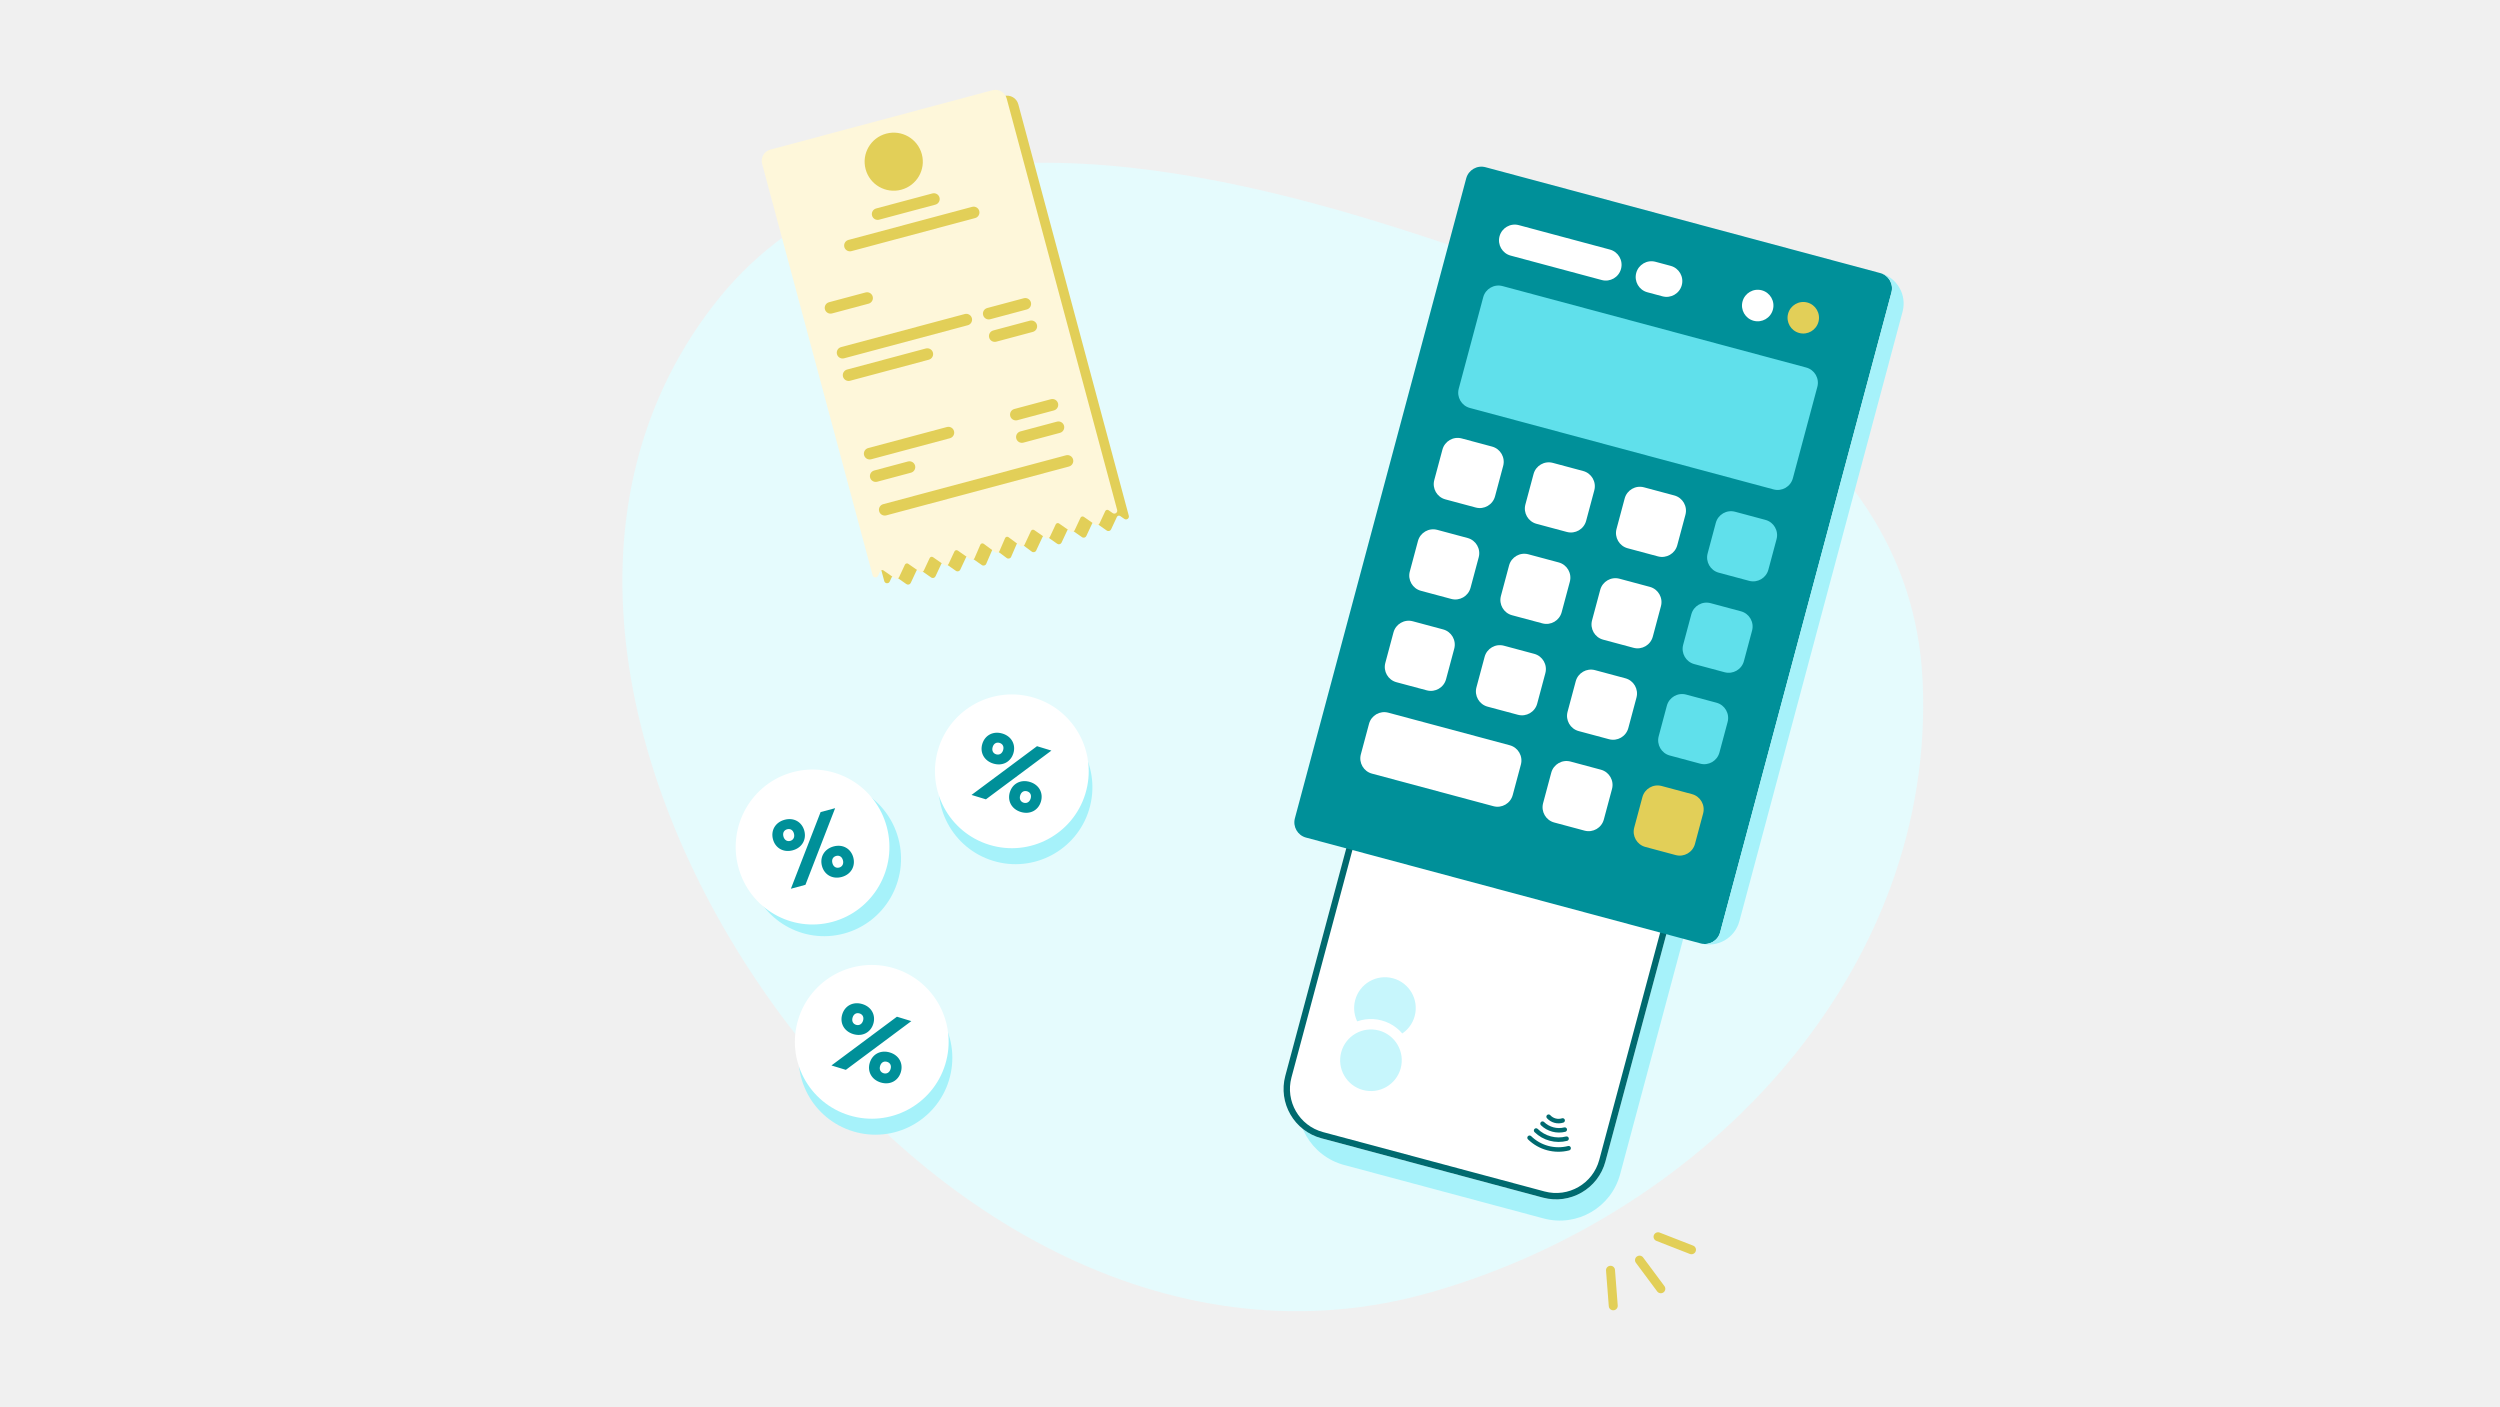
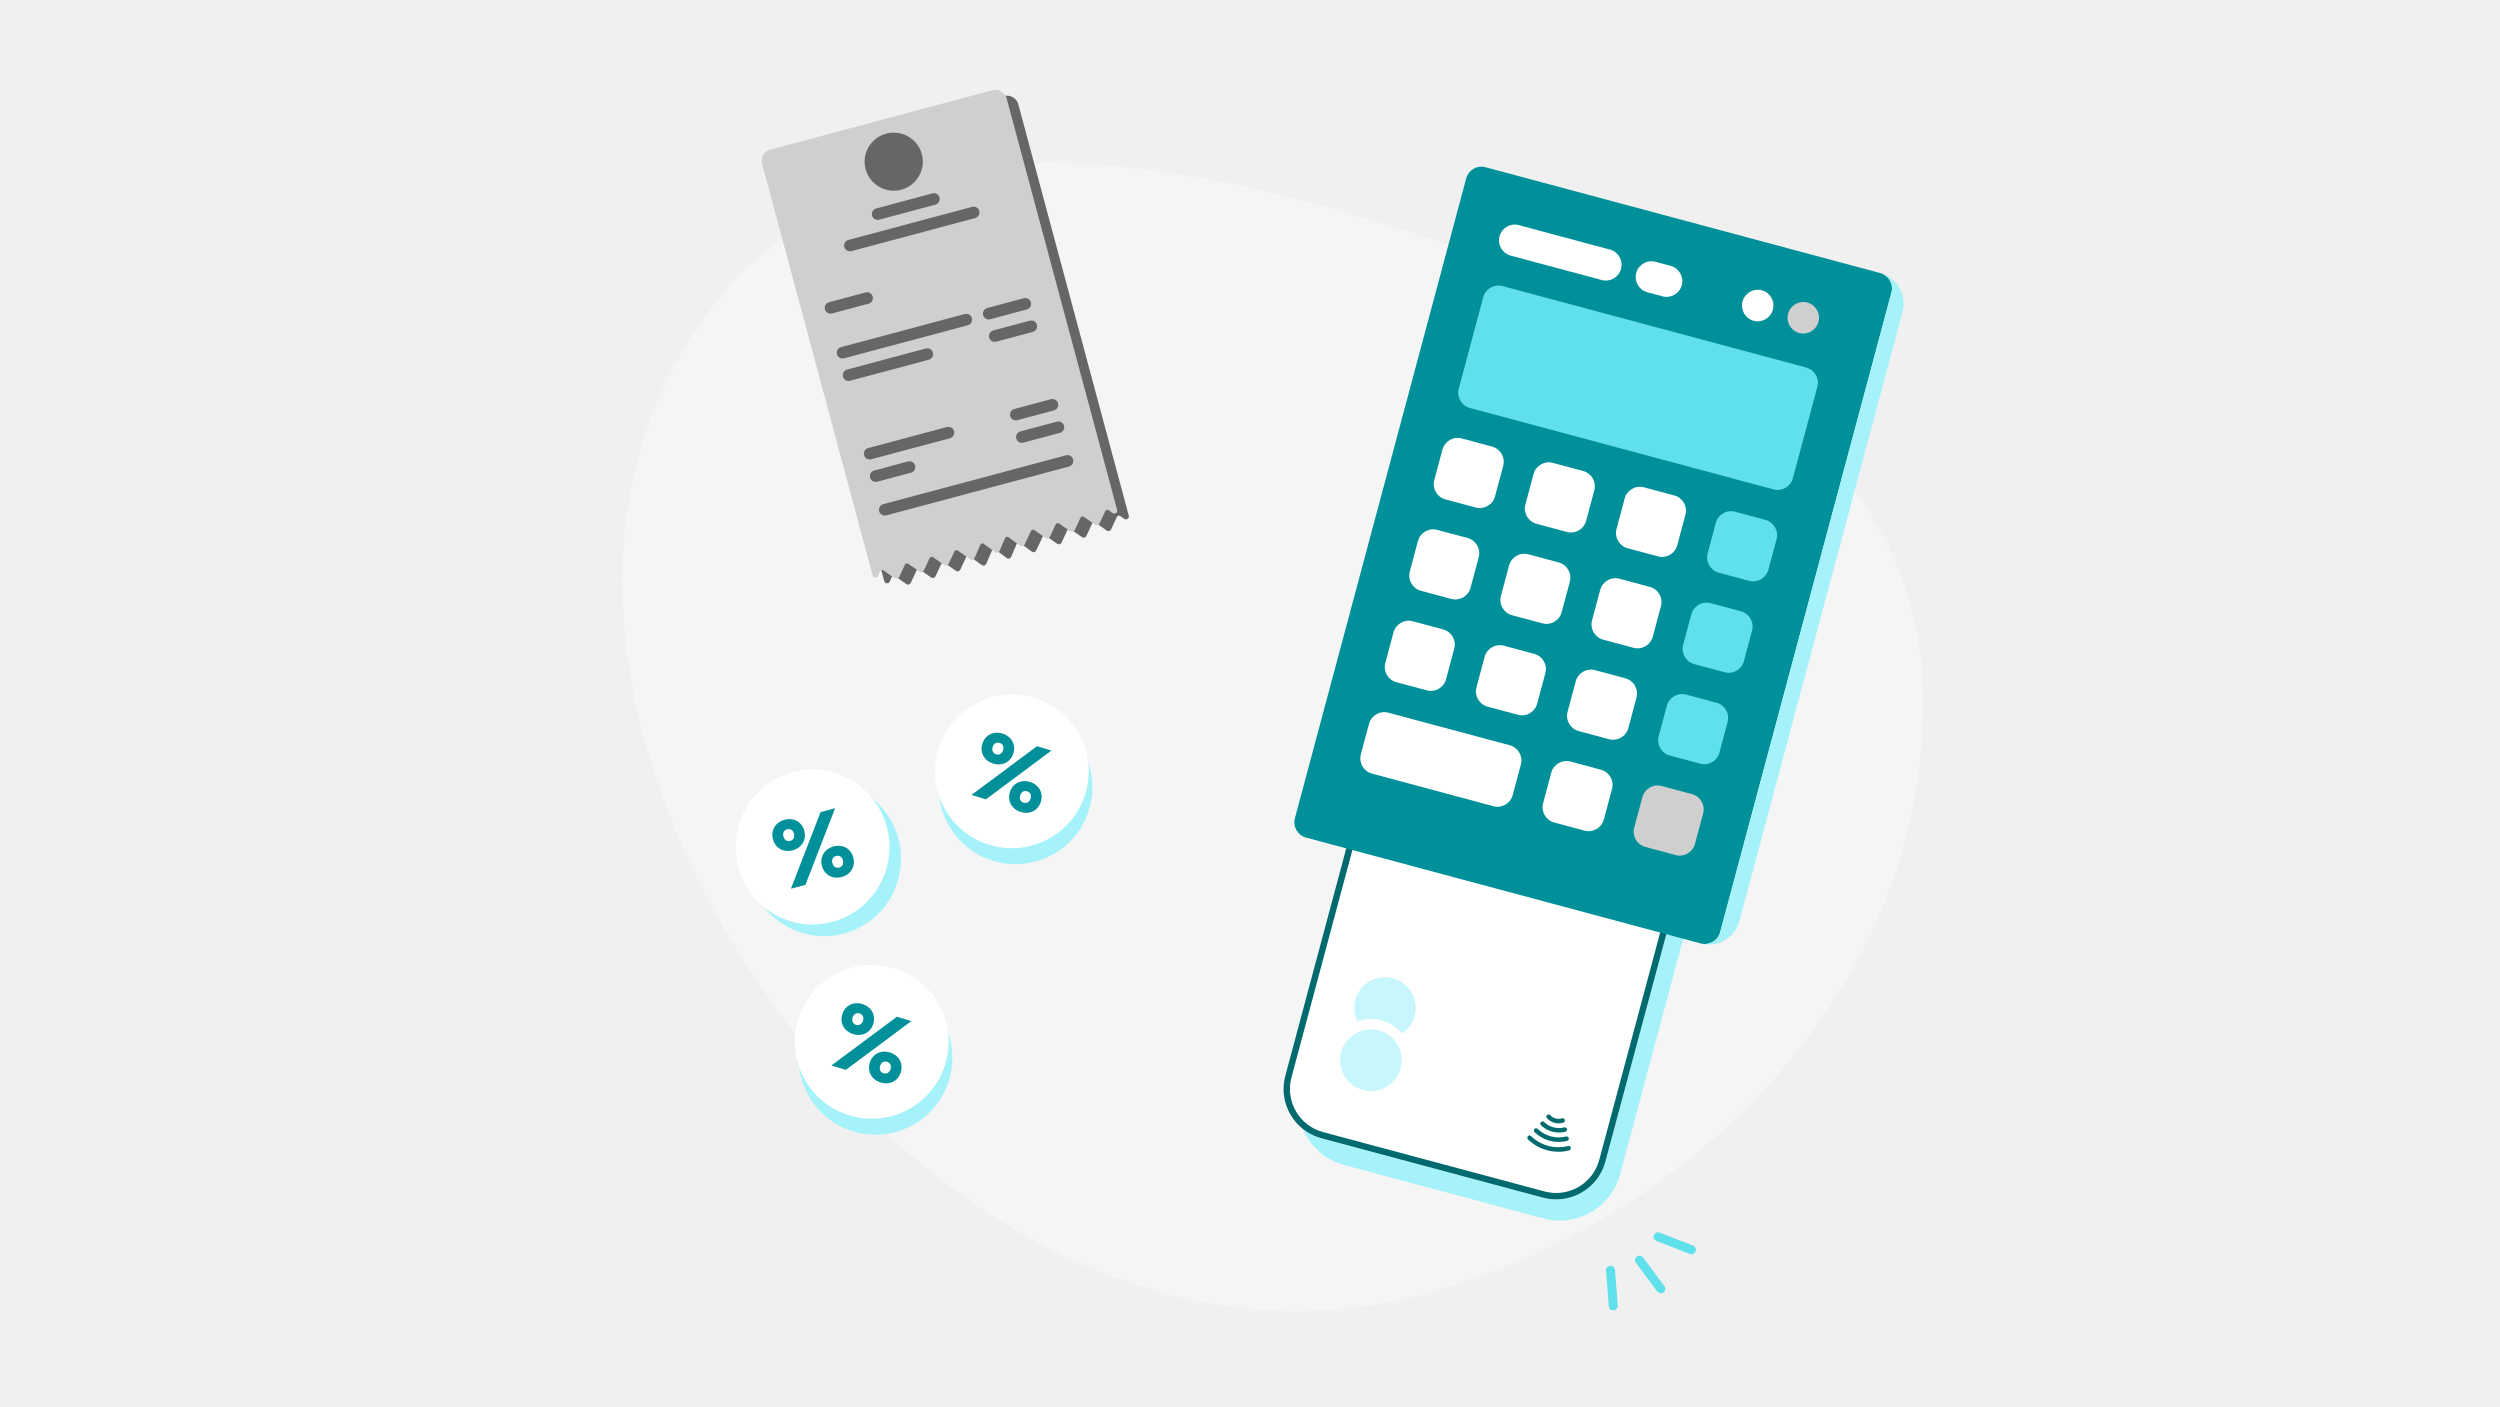
<svg xmlns="http://www.w3.org/2000/svg" width="1920" height="1080" viewBox="0 0 1920 1080" fill="none">
-   <path fill-rule="evenodd" clip-rule="evenodd" d="M1476.56 522.69C1467.16 322.848 1252.62 230.626 1060.51 171.149C878.566 114.822 663.147 84.505 547.437 235.042C425.421 393.783 478.492 613.186 596.359 774.997C714.876 937.701 904.987 1048.07 1099.13 992.422C1313.25 931.045 1486.96 744.015 1476.56 522.69Z" fill="#E5FBFD" />
+   <path fill-rule="evenodd" clip-rule="evenodd" d="M1476.56 522.69C1467.16 322.848 1252.62 230.626 1060.51 171.149C878.566 114.822 663.147 84.505 547.437 235.042C425.421 393.783 478.492 613.186 596.359 774.997C714.876 937.701 904.987 1048.07 1099.13 992.422C1313.25 931.045 1486.96 744.015 1476.56 522.69Z" fill="#F5F5F5" />
  <rect x="1341.76" y="537.934" width="424.725" height="254.506" rx="48" transform="rotate(105 1341.76 537.934)" fill="#A6F2FA" />
  <path d="M1294.9 509.52C1315.8 515.12 1328.2 536.602 1322.6 557.501L1232.95 892.072C1227.35 912.971 1205.87 925.373 1184.97 919.773L1014.82 874.181C993.921 868.582 981.519 847.1 987.118 826.201L1076.77 491.63C1082.37 470.731 1103.85 458.328 1124.75 463.928L1294.9 509.52Z" fill="white" />
  <path fill-rule="evenodd" clip-rule="evenodd" d="M1228.22 890.804L1317.87 556.233C1322.77 537.947 1311.92 519.15 1293.63 514.25L1123.48 468.658C1105.19 463.758 1086.4 474.611 1081.5 492.897L991.849 827.468C986.949 845.755 997.801 864.551 1016.09 869.451L1186.24 915.043C1204.53 919.943 1223.32 909.091 1228.22 890.804ZM1322.6 557.501C1328.2 536.602 1315.8 515.12 1294.9 509.52L1124.75 463.928C1103.85 458.328 1082.37 470.731 1076.77 491.63L987.118 826.201C981.519 847.1 993.921 868.582 1014.82 874.181L1184.97 919.773C1205.87 925.373 1227.35 912.971 1232.95 892.072L1322.6 557.501Z" fill="#006A6F" />
  <path fill-rule="evenodd" clip-rule="evenodd" d="M1206.38 881.4C1206.61 882.326 1206.06 883.27 1205.13 883.507C1199.59 884.929 1193.76 884.893 1188.2 883.405C1182.65 881.918 1177.58 879.03 1173.49 875.028C1172.81 874.362 1172.8 873.266 1173.46 872.579C1174.13 871.892 1175.22 871.876 1175.9 872.542C1179.56 876.128 1184.11 878.721 1189.1 880.057C1194.09 881.394 1199.33 881.424 1204.29 880.15C1205.21 879.913 1206.15 880.473 1206.38 881.4ZM1204.81 874.07C1205.04 874.997 1204.48 875.941 1203.56 876.177C1199.17 877.303 1194.55 877.274 1190.16 876.097C1185.77 874.92 1181.76 872.636 1178.52 869.469C1177.84 868.802 1177.83 867.706 1178.49 867.019C1179.16 866.333 1180.25 866.316 1180.93 866.982C1183.74 869.733 1187.23 871.724 1191.06 872.749C1194.89 873.775 1198.91 873.799 1202.72 872.821C1203.64 872.584 1204.58 873.143 1204.81 874.07ZM1203.43 867.114C1203.65 868.042 1203.09 868.983 1202.17 869.215C1198.89 870.04 1195.44 870.01 1192.16 869.13C1188.88 868.251 1185.87 866.552 1183.45 864.199C1182.76 863.536 1182.75 862.44 1183.41 861.75C1184.07 861.06 1185.16 861.039 1185.84 861.702C1187.84 863.643 1190.33 865.052 1193.05 865.782C1195.78 866.512 1198.64 866.536 1201.34 865.855C1202.26 865.622 1203.2 866.186 1203.43 867.114ZM1201.77 859.979C1202.06 860.89 1201.56 861.865 1200.65 862.157C1198.44 862.867 1196.08 862.93 1193.85 862.332C1191.62 861.734 1189.61 860.502 1188.05 858.781C1187.41 858.075 1187.46 856.979 1188.17 856.333C1188.87 855.688 1189.96 855.736 1190.6 856.442C1191.72 857.679 1193.16 858.558 1194.75 858.984C1196.34 859.41 1198.02 859.368 1199.61 858.857C1200.52 858.566 1201.49 859.068 1201.77 859.979Z" fill="#006A6F" />
  <path d="M1245.36 525.549C1248.21 526.314 1249.9 529.266 1249.13 532.142L1237.27 576.408C1236.5 579.284 1233.56 580.995 1230.71 580.229L1202.09 572.562C1199.23 571.796 1197.54 568.844 1198.31 565.968L1210.17 521.703C1210.94 518.827 1213.88 517.116 1216.74 517.881L1245.36 525.549Z" fill="#C7F6FC" />
  <circle cx="1063.64" cy="774.169" r="27.659" transform="rotate(105 1063.64 774.169)" fill="#C7F6FC" stroke="white" stroke-width="8" />
  <circle cx="1052.89" cy="814.28" r="27.659" transform="rotate(105 1052.89 814.28)" fill="#C7F6FC" stroke="white" stroke-width="8" />
  <path d="M1126.05 136.987C1127.78 130.525 1134.41 126.686 1140.85 128.414L1444.1 209.74C1450.55 211.468 1454.37 218.107 1452.64 224.569L1321.06 716.017C1319.33 722.479 1312.71 726.317 1306.27 724.59L1003.01 643.263C996.568 641.536 992.749 634.897 994.479 628.434L1126.05 136.987Z" fill="#009099" />
  <path fill-rule="evenodd" clip-rule="evenodd" d="M1461.17 239.398C1464.63 226.474 1456.99 213.195 1444.1 209.74C1450.55 211.468 1454.37 218.107 1452.64 224.569L1321.06 716.017C1319.33 722.479 1312.71 726.317 1306.27 724.59C1319.15 728.045 1332.4 720.368 1335.86 707.443L1461.17 239.398Z" fill="#A6F2FA" />
  <path d="M1139.11 228.279C1140.84 221.816 1147.47 217.978 1153.91 219.706L1387.18 282.264C1393.63 283.992 1397.45 290.631 1395.72 297.093L1376.92 367.3C1375.19 373.762 1368.56 377.601 1362.12 375.873L1128.85 313.315C1122.41 311.587 1118.59 304.948 1120.32 298.486L1139.11 228.279Z" fill="#60E0EB" />
  <path d="M1151.64 181.474C1153.37 175.012 1160 171.174 1166.44 172.901L1236.42 191.669C1242.86 193.396 1246.68 200.035 1244.95 206.498C1243.22 212.96 1236.6 216.798 1230.16 215.071L1160.17 196.303C1153.73 194.576 1149.91 187.937 1151.64 181.474Z" fill="white" />
  <path d="M1256.62 209.626C1258.35 203.163 1264.97 199.325 1271.41 201.052L1283.08 204.18C1289.52 205.908 1293.34 212.547 1291.61 219.009C1289.88 225.472 1283.25 229.31 1276.81 227.583L1265.15 224.455C1258.71 222.727 1254.89 216.088 1256.62 209.626Z" fill="white" />
-   <path d="M1373.25 240.905C1374.98 234.443 1381.61 230.604 1388.05 232.332C1394.49 234.059 1398.31 240.699 1396.58 247.161C1394.85 253.623 1388.23 257.462 1381.79 255.734C1375.34 254.007 1371.52 247.367 1373.25 240.905Z" fill="#E2CF58" />
+   <path d="M1373.25 240.905C1374.98 234.443 1381.61 230.604 1388.05 232.332C1394.49 234.059 1398.31 240.699 1396.58 247.161C1394.85 253.623 1388.23 257.462 1381.79 255.734C1375.34 254.007 1371.52 247.367 1373.25 240.905Z" fill="#CFCFCF" />
  <path d="M1338.26 231.521C1339.99 225.059 1346.62 221.221 1353.06 222.948C1359.5 224.676 1363.32 231.315 1361.59 237.777C1359.86 244.239 1353.24 248.078 1346.79 246.35C1340.35 244.623 1336.53 237.984 1338.26 231.521Z" fill="white" />
  <path d="M1107.79 345.29C1109.52 338.828 1116.14 334.989 1122.58 336.717L1145.91 342.973C1152.35 344.7 1156.17 351.339 1154.44 357.802L1148.18 381.204C1146.45 387.666 1139.82 391.505 1133.38 389.777L1110.05 383.521C1103.61 381.794 1099.79 375.155 1101.52 368.692L1107.79 345.29Z" fill="white" />
  <path d="M1088.99 415.497C1090.72 409.034 1097.35 405.196 1103.79 406.924L1127.11 413.179C1133.56 414.907 1137.38 421.546 1135.65 428.009L1129.38 451.411C1127.65 457.873 1121.03 461.711 1114.58 459.984L1091.26 453.728C1084.81 452.001 1081 445.361 1082.73 438.899L1088.99 415.497Z" fill="white" />
  <path d="M1070.19 485.704C1071.92 479.241 1078.55 475.403 1084.99 477.13L1108.32 483.386C1114.76 485.114 1118.58 491.753 1116.85 498.215L1110.58 521.618C1108.85 528.08 1102.23 531.918 1095.79 530.191L1072.46 523.935C1066.02 522.207 1062.2 515.568 1063.93 509.106L1070.19 485.704Z" fill="white" />
  <path d="M1051.4 555.91C1053.13 549.448 1059.75 545.61 1066.2 547.337L1159.51 572.361C1165.95 574.088 1169.77 580.727 1168.04 587.19L1161.77 610.592C1160.04 617.054 1153.42 620.893 1146.97 619.165L1053.66 594.142C1047.22 592.414 1043.4 585.775 1045.13 579.313L1051.4 555.91Z" fill="white" />
  <path d="M1177.77 364.058C1179.5 357.595 1186.12 353.757 1192.57 355.484L1215.89 361.74C1222.33 363.468 1226.15 370.107 1224.42 376.569L1218.16 399.972C1216.43 406.434 1209.8 410.272 1203.36 408.545L1180.03 402.289C1173.59 400.561 1169.77 393.922 1171.5 387.46L1177.77 364.058Z" fill="white" />
  <path d="M1158.97 434.264C1160.7 427.802 1167.33 423.964 1173.77 425.691L1197.1 431.947C1203.54 433.675 1207.36 440.314 1205.63 446.776L1199.36 470.178C1197.63 476.641 1191.01 480.479 1184.57 478.752L1161.24 472.496C1154.8 470.768 1150.98 464.129 1152.71 457.667L1158.97 434.264Z" fill="white" />
  <path d="M1140.18 504.471C1141.91 498.009 1148.53 494.17 1154.97 495.898L1178.3 502.154C1184.74 503.881 1188.56 510.521 1186.83 516.983L1180.57 540.385C1178.84 546.848 1172.21 550.686 1165.77 548.958L1142.44 542.702C1136 540.975 1132.18 534.336 1133.91 527.873L1140.18 504.471Z" fill="white" />
  <path d="M1247.75 382.825C1249.48 376.363 1256.11 372.525 1262.55 374.252L1285.88 380.508C1292.32 382.235 1296.14 388.875 1294.41 395.337L1288.14 418.739C1286.41 425.202 1279.79 429.04 1273.34 427.312L1250.02 421.057C1243.58 419.329 1239.76 412.69 1241.49 406.227L1247.75 382.825Z" fill="white" />
  <path d="M1228.96 453.032C1230.69 446.57 1237.31 442.731 1243.75 444.459L1267.08 450.715C1273.52 452.442 1277.34 459.081 1275.61 465.544L1269.35 488.946C1267.62 495.408 1260.99 499.247 1254.55 497.519L1231.22 491.263C1224.78 489.536 1220.96 482.897 1222.69 476.434L1228.96 453.032Z" fill="white" />
  <path d="M1210.16 523.239C1211.89 516.776 1218.51 512.938 1224.96 514.666L1248.28 520.921C1254.73 522.649 1258.54 529.288 1256.81 535.751L1250.55 559.153C1248.82 565.615 1242.19 569.453 1235.75 567.726L1212.43 561.47C1205.98 559.743 1202.16 553.103 1203.89 546.641L1210.16 523.239Z" fill="white" />
  <path d="M1191.36 593.446C1193.09 586.983 1199.72 583.145 1206.16 584.872L1229.49 591.128C1235.93 592.856 1239.75 599.495 1238.02 605.957L1231.75 629.36C1230.02 635.822 1223.4 639.66 1216.96 637.933L1193.63 631.677C1187.19 629.949 1183.37 623.31 1185.1 616.848L1191.36 593.446Z" fill="white" />
  <path d="M1317.73 401.593C1319.46 395.131 1326.09 391.292 1332.53 393.02L1355.86 399.276C1362.3 401.003 1366.12 407.642 1364.39 414.105L1358.12 437.507C1356.39 443.969 1349.77 447.808 1343.33 446.08L1320 439.824C1313.56 438.097 1309.74 431.457 1311.47 424.995L1317.73 401.593Z" fill="#60E0EB" />
  <path d="M1298.94 471.8C1300.67 465.337 1307.29 461.499 1313.73 463.226L1337.06 469.482C1343.5 471.21 1347.32 477.849 1345.59 484.311L1339.33 507.714C1337.6 514.176 1330.97 518.014 1324.53 516.287L1301.2 510.031C1294.76 508.303 1290.94 501.664 1292.67 495.202L1298.94 471.8Z" fill="#60E0EB" />
  <path d="M1280.14 542.006C1281.87 535.544 1288.5 531.706 1294.94 533.433L1318.27 539.689C1324.71 541.417 1328.53 548.056 1326.8 554.518L1320.53 577.92C1318.8 584.383 1312.18 588.221 1305.74 586.494L1282.41 580.238C1275.97 578.51 1272.15 571.871 1273.88 565.409L1280.14 542.006Z" fill="#60E0EB" />
-   <path d="M1261.35 612.213C1263.08 605.751 1269.7 601.912 1276.14 603.64L1299.47 609.896C1305.91 611.623 1309.73 618.263 1308 624.725L1301.74 648.127C1300.01 654.589 1293.38 658.428 1286.94 656.7L1263.61 650.444C1257.17 648.717 1253.35 642.078 1255.08 635.615L1261.35 612.213Z" fill="#E2CF58" />
-   <path d="M1300.33 956.641C1302.1 957.332 1302.97 959.322 1302.26 961.084C1301.56 962.847 1299.56 963.715 1297.78 963.024L1272.12 953.011C1270.35 952.319 1269.48 950.33 1270.18 948.568C1270.89 946.805 1272.89 945.937 1274.66 946.628L1300.33 956.641Z" fill="#E2CF58" />
-   <path d="M1242.42 1002.61C1242.56 1004.49 1241.14 1006.15 1239.24 1006.3C1237.34 1006.45 1235.68 1005.04 1235.54 1003.16L1233.43 975.819C1233.29 973.932 1234.71 972.28 1236.61 972.128C1238.51 971.977 1240.17 973.384 1240.31 975.271L1242.42 1002.61Z" fill="#E2CF58" />
-   <path d="M1278.29 987.747C1279.42 989.268 1279.09 991.415 1277.56 992.543C1276.03 993.672 1273.87 993.354 1272.73 991.834L1256.36 969.813C1255.23 968.293 1255.56 966.146 1257.1 965.017C1258.63 963.889 1260.79 964.206 1261.92 965.727L1278.29 987.747Z" fill="#E2CF58" />
-   <path fill-rule="evenodd" clip-rule="evenodd" d="M782.051 80.073C780.773 75.315 775.872 72.491 771.103 73.766L600.567 119.36C595.798 120.635 592.968 125.526 594.246 130.284L679.106 446.286C679.646 448.296 682.408 448.538 683.29 446.652L684.891 443.228C685.348 442.253 686.571 441.926 687.455 442.543L696.127 448.597C697.265 449.391 698.846 448.968 699.433 447.713L703.909 438.144C704.365 437.169 705.589 436.841 706.473 437.458L715.145 443.512C716.283 444.306 717.864 443.884 718.451 442.628L722.927 433.059C723.383 432.084 724.607 431.757 725.491 432.374L734.163 438.427C735.3 439.222 736.881 438.799 737.469 437.544L741.945 427.975C742.401 426.999 743.625 426.672 744.509 427.289L754.081 433.972C755.241 434.782 756.854 434.325 757.414 433.027L761.832 422.802C762.276 421.775 763.56 421.432 764.459 422.1L773.165 428.57C774.322 429.43 775.981 428.987 776.552 427.665L780.85 417.718C781.294 416.691 782.578 416.347 783.477 417.016L792.426 423.667C793.562 424.511 795.188 424.102 795.786 422.821L800.728 412.259C801.184 411.284 802.408 410.956 803.291 411.573L811.963 417.627C813.101 418.421 814.682 417.999 815.269 416.743L819.745 407.174C820.202 406.199 821.425 405.872 822.309 406.489L830.981 412.542C832.119 413.337 833.7 412.914 834.287 411.659L838.763 402.09C839.219 401.114 840.443 400.787 841.327 401.404L849.999 407.458C851.137 408.252 852.717 407.83 853.305 406.574L857.781 397.005C858.237 396.03 859.461 395.703 860.345 396.32L863.479 398.508C865.188 399.701 867.459 398.114 866.919 396.103L782.051 80.073Z" fill="#E2CF58" />
-   <path fill-rule="evenodd" clip-rule="evenodd" d="M773.112 75.613C771.834 70.855 766.932 68.031 762.163 69.306L591.628 114.9C586.859 116.175 584.029 121.066 585.307 125.824L670.167 441.826C670.707 443.836 673.468 444.078 674.351 442.192L675.952 438.768C676.408 437.793 677.632 437.466 678.516 438.083L687.187 444.137C688.325 444.931 689.906 444.509 690.494 443.253L694.97 433.684C695.426 432.709 696.65 432.382 697.534 432.999L706.205 439.052C707.343 439.847 708.924 439.424 709.512 438.168L713.988 428.599C714.444 427.624 715.668 427.297 716.552 427.914L725.223 433.968C726.361 434.762 727.942 434.339 728.529 433.084L733.006 423.515C733.462 422.54 734.686 422.212 735.569 422.829L745.142 429.512C746.302 430.322 747.915 429.865 748.475 428.568L752.893 418.343C753.336 417.316 754.621 416.972 755.52 417.64L764.226 424.111C765.383 424.971 767.042 424.527 767.613 423.205L771.911 413.258C772.354 412.231 773.638 411.888 774.537 412.556L783.487 419.207C784.623 420.051 786.248 419.642 786.847 418.362L791.788 407.799C792.244 406.824 793.468 406.497 794.352 407.114L803.024 413.167C804.161 413.962 805.742 413.539 806.33 412.283L810.806 402.714C811.262 401.739 812.486 401.412 813.37 402.029L822.041 408.083C823.179 408.877 824.76 408.455 825.348 407.199L829.824 397.63C830.28 396.655 831.504 396.327 832.388 396.944L841.059 402.998C842.197 403.793 843.778 403.37 844.366 402.114L848.842 392.545C849.298 391.57 850.522 391.243 851.406 391.86L854.54 394.048C856.249 395.241 858.52 393.654 857.98 391.644L773.112 75.613Z" fill="#FEF7DA" />
-   <path d="M669.727 165.562C669.088 163.183 670.503 160.738 672.888 160.1L716.061 148.558C718.445 147.92 720.896 149.332 721.535 151.711C722.174 154.09 720.759 156.536 718.375 157.173L675.201 168.716C672.817 169.354 670.366 167.942 669.727 165.562Z" fill="#E2CF58" />
-   <path d="M648.45 189.719C647.811 187.34 649.226 184.895 651.611 184.257L746.593 158.863C748.977 158.226 751.428 159.638 752.067 162.017C752.706 164.396 751.291 166.841 748.906 167.479L653.924 192.873C651.54 193.51 649.089 192.099 648.45 189.719Z" fill="#E2CF58" />
-   <path d="M633.536 237.569C632.897 235.19 634.312 232.745 636.696 232.107L664.759 224.604C667.144 223.967 669.595 225.379 670.233 227.758C670.872 230.137 669.457 232.582 667.073 233.22L639.01 240.723C636.626 241.36 634.175 239.948 633.536 237.569Z" fill="#E2CF58" />
-   <path d="M755.042 242.021C754.403 239.641 755.818 237.196 758.202 236.558L786.265 229.056C788.65 228.418 791.1 229.83 791.739 232.209C792.378 234.588 790.963 237.034 788.579 237.671L760.516 245.174C758.132 245.812 755.681 244.4 755.042 242.021Z" fill="#E2CF58" />
-   <path d="M759.669 259.252C759.03 256.873 760.445 254.427 762.83 253.79L790.893 246.287C793.277 245.649 795.728 247.061 796.367 249.44C797.006 251.82 795.591 254.265 793.206 254.903L765.143 262.405C762.759 263.043 760.308 261.631 759.669 259.252Z" fill="#E2CF58" />
-   <path d="M775.865 319.561C775.226 317.182 776.641 314.736 779.025 314.099L807.088 306.596C809.473 305.959 811.923 307.371 812.562 309.75C813.201 312.129 811.786 314.574 809.402 315.212L781.339 322.715C778.955 323.352 776.504 321.94 775.865 319.561Z" fill="#E2CF58" />
-   <path d="M780.492 336.792C779.853 334.413 781.268 331.968 783.653 331.33L811.716 323.827C814.1 323.19 816.551 324.602 817.19 326.981C817.829 329.36 816.414 331.806 814.029 332.443L785.966 339.946C783.582 340.583 781.131 339.171 780.492 336.792Z" fill="#E2CF58" />
-   <path d="M642.791 272.032C642.152 269.653 643.567 267.207 645.951 266.57L740.933 241.176C743.317 240.538 745.768 241.95 746.407 244.329C747.046 246.708 745.631 249.154 743.247 249.791L648.265 275.185C645.88 275.823 643.43 274.411 642.791 272.032Z" fill="#E2CF58" />
-   <path d="M647.418 289.263C646.779 286.884 648.194 284.438 650.578 283.801L711.021 267.641C713.406 267.003 715.857 268.415 716.496 270.795C717.135 273.174 715.72 275.619 713.335 276.257L652.892 292.416C650.508 293.054 648.057 291.642 647.418 289.263Z" fill="#E2CF58" />
-   <path d="M663.614 349.572C662.975 347.193 664.39 344.748 666.774 344.11L727.217 327.95C729.602 327.313 732.052 328.725 732.691 331.104C733.33 333.483 731.915 335.928 729.531 336.566L669.088 352.726C666.703 353.363 664.252 351.951 663.614 349.572Z" fill="#E2CF58" />
-   <path d="M675.182 392.65C674.543 390.271 675.958 387.826 678.342 387.188L818.657 349.674C821.041 349.037 823.492 350.449 824.131 352.828C824.77 355.207 823.355 357.652 820.97 358.29L680.656 395.804C678.272 396.441 675.821 395.029 675.182 392.65Z" fill="#E2CF58" />
-   <path d="M668.241 366.803C667.602 364.424 669.017 361.979 671.401 361.341L697.306 354.416C699.69 353.778 702.141 355.19 702.78 357.569C703.419 359.948 702.004 362.394 699.619 363.031L673.715 369.957C671.331 370.594 668.88 369.183 668.241 366.803Z" fill="#E2CF58" />
-   <path d="M707.963 118.403C711.158 130.299 704.083 142.526 692.161 145.713C680.239 148.901 667.984 141.841 664.79 129.946C661.595 118.05 668.67 105.823 680.592 102.635C692.514 99.448 704.769 106.507 707.963 118.403Z" fill="#E2CF58" />
+   <path d="M1261.35 612.213C1263.08 605.751 1269.7 601.912 1276.14 603.64L1299.47 609.896C1305.91 611.623 1309.73 618.263 1308 624.725L1301.74 648.127C1300.01 654.589 1293.38 658.428 1286.94 656.7L1263.61 650.444C1257.17 648.717 1253.35 642.078 1255.08 635.615L1261.35 612.213Z" fill="#CFCFCF" />
+   <path d="M1300.33 956.641C1302.1 957.332 1302.97 959.322 1302.26 961.084C1301.56 962.847 1299.56 963.715 1297.78 963.024L1272.12 953.011C1270.35 952.319 1269.48 950.33 1270.18 948.568C1270.89 946.805 1272.89 945.937 1274.66 946.628L1300.33 956.641Z" fill="#60E0EB" />
+   <path d="M1242.42 1002.61C1242.56 1004.49 1241.14 1006.15 1239.24 1006.3C1237.34 1006.45 1235.68 1005.04 1235.54 1003.16L1233.43 975.819C1233.29 973.932 1234.71 972.28 1236.61 972.128C1238.51 971.977 1240.17 973.384 1240.31 975.271L1242.42 1002.61Z" fill="#60E0EB" />
+   <path d="M1278.29 987.747C1279.42 989.268 1279.09 991.415 1277.56 992.543C1276.03 993.672 1273.87 993.354 1272.73 991.834L1256.36 969.813C1255.23 968.293 1255.56 966.146 1257.1 965.017C1258.63 963.889 1260.79 964.206 1261.92 965.727L1278.29 987.747Z" fill="#60E0EB" />
+   <path fill-rule="evenodd" clip-rule="evenodd" d="M782.051 80.073C780.773 75.315 775.872 72.491 771.103 73.766L600.567 119.36C595.798 120.635 592.968 125.526 594.246 130.284L679.106 446.286C679.646 448.296 682.408 448.538 683.29 446.652L684.891 443.228C685.348 442.253 686.571 441.926 687.455 442.543L696.127 448.597C697.265 449.391 698.846 448.968 699.433 447.713L703.909 438.144C704.365 437.169 705.589 436.841 706.473 437.458L715.145 443.512C716.283 444.306 717.864 443.884 718.451 442.628L722.927 433.059C723.383 432.084 724.607 431.757 725.491 432.374L734.163 438.427C735.3 439.222 736.881 438.799 737.469 437.544L741.945 427.975C742.401 426.999 743.625 426.672 744.509 427.289L754.081 433.972C755.241 434.782 756.854 434.325 757.414 433.027L761.832 422.802C762.276 421.775 763.56 421.432 764.459 422.1L773.165 428.57C774.322 429.43 775.981 428.987 776.552 427.665L780.85 417.718C781.294 416.691 782.578 416.347 783.477 417.016L792.426 423.667C793.562 424.511 795.188 424.102 795.786 422.821L800.728 412.259C801.184 411.284 802.408 410.956 803.291 411.573L811.963 417.627C813.101 418.421 814.682 417.999 815.269 416.743L819.745 407.174C820.202 406.199 821.425 405.872 822.309 406.489L830.981 412.542C832.119 413.337 833.7 412.914 834.287 411.659L838.763 402.09C839.219 401.114 840.443 400.787 841.327 401.404L849.999 407.458C851.137 408.252 852.717 407.83 853.305 406.574L857.781 397.005C858.237 396.03 859.461 395.703 860.345 396.32L863.479 398.508C865.188 399.701 867.459 398.114 866.919 396.103L782.051 80.073Z" fill="#666666" />
+   <path fill-rule="evenodd" clip-rule="evenodd" d="M773.112 75.613C771.834 70.855 766.932 68.031 762.163 69.306L591.628 114.9C586.859 116.175 584.029 121.066 585.307 125.824L670.167 441.826C670.707 443.836 673.468 444.078 674.351 442.192L675.952 438.768C676.408 437.793 677.632 437.466 678.516 438.083L687.187 444.137C688.325 444.931 689.906 444.509 690.494 443.253L694.97 433.684C695.426 432.709 696.65 432.382 697.534 432.999L706.205 439.052C707.343 439.847 708.924 439.424 709.512 438.168L713.988 428.599C714.444 427.624 715.668 427.297 716.552 427.914L725.223 433.968C726.361 434.762 727.942 434.339 728.529 433.084L733.006 423.515C733.462 422.54 734.686 422.212 735.569 422.829L745.142 429.512C746.302 430.322 747.915 429.865 748.475 428.568L752.893 418.343C753.336 417.316 754.621 416.972 755.52 417.64L764.226 424.111C765.383 424.971 767.042 424.527 767.613 423.205L771.911 413.258C772.354 412.231 773.638 411.888 774.537 412.556L783.487 419.207C784.623 420.051 786.248 419.642 786.847 418.362L791.788 407.799C792.244 406.824 793.468 406.497 794.352 407.114L803.024 413.167C804.161 413.962 805.742 413.539 806.33 412.283L810.806 402.714C811.262 401.739 812.486 401.412 813.37 402.029L822.041 408.083C823.179 408.877 824.76 408.455 825.348 407.199L829.824 397.63C830.28 396.655 831.504 396.327 832.388 396.944L841.059 402.998C842.197 403.793 843.778 403.37 844.366 402.114L848.842 392.545C849.298 391.57 850.522 391.243 851.406 391.86L854.54 394.048C856.249 395.241 858.52 393.654 857.98 391.644L773.112 75.613Z" fill="#CFCFCF" />
+   <path d="M669.727 165.562C669.088 163.183 670.503 160.738 672.888 160.1L716.061 148.558C718.445 147.92 720.896 149.332 721.535 151.711C722.174 154.09 720.759 156.536 718.375 157.173L675.201 168.716C672.817 169.354 670.366 167.942 669.727 165.562Z" fill="#666666" />
+   <path d="M648.45 189.719C647.811 187.34 649.226 184.895 651.611 184.257L746.593 158.863C748.977 158.226 751.428 159.638 752.067 162.017C752.706 164.396 751.291 166.841 748.906 167.479L653.924 192.873C651.54 193.51 649.089 192.099 648.45 189.719Z" fill="#666666" />
+   <path d="M633.536 237.569C632.897 235.19 634.312 232.745 636.696 232.107L664.759 224.604C667.144 223.967 669.595 225.379 670.233 227.758C670.872 230.137 669.457 232.582 667.073 233.22L639.01 240.723C636.626 241.36 634.175 239.948 633.536 237.569Z" fill="#666666" />
+   <path d="M755.042 242.021C754.403 239.641 755.818 237.196 758.202 236.558L786.265 229.056C788.65 228.418 791.1 229.83 791.739 232.209C792.378 234.588 790.963 237.034 788.579 237.671L760.516 245.174C758.132 245.812 755.681 244.4 755.042 242.021Z" fill="#666666" />
+   <path d="M759.669 259.252C759.03 256.873 760.445 254.427 762.83 253.79L790.893 246.287C793.277 245.649 795.728 247.061 796.367 249.44C797.006 251.82 795.591 254.265 793.206 254.903L765.143 262.405C762.759 263.043 760.308 261.631 759.669 259.252Z" fill="#666666" />
+   <path d="M775.865 319.561C775.226 317.182 776.641 314.736 779.025 314.099L807.088 306.596C809.473 305.959 811.923 307.371 812.562 309.75C813.201 312.129 811.786 314.574 809.402 315.212L781.339 322.715C778.955 323.352 776.504 321.94 775.865 319.561Z" fill="#666666" />
+   <path d="M780.492 336.792C779.853 334.413 781.268 331.968 783.653 331.33L811.716 323.827C814.1 323.19 816.551 324.602 817.19 326.981C817.829 329.36 816.414 331.806 814.029 332.443L785.966 339.946C783.582 340.583 781.131 339.171 780.492 336.792Z" fill="#666666" />
+   <path d="M642.791 272.032C642.152 269.653 643.567 267.207 645.951 266.57L740.933 241.176C743.317 240.538 745.768 241.95 746.407 244.329C747.046 246.708 745.631 249.154 743.247 249.791L648.265 275.185C645.88 275.823 643.43 274.411 642.791 272.032Z" fill="#666666" />
+   <path d="M647.418 289.263C646.779 286.884 648.194 284.438 650.578 283.801L711.021 267.641C713.406 267.003 715.857 268.415 716.496 270.795C717.135 273.174 715.72 275.619 713.335 276.257L652.892 292.416C650.508 293.054 648.057 291.642 647.418 289.263Z" fill="#666666" />
+   <path d="M663.614 349.572C662.975 347.193 664.39 344.748 666.774 344.11L727.217 327.95C729.602 327.313 732.052 328.725 732.691 331.104C733.33 333.483 731.915 335.928 729.531 336.566L669.088 352.726C666.703 353.363 664.252 351.951 663.614 349.572Z" fill="#666666" />
+   <path d="M675.182 392.65C674.543 390.271 675.958 387.826 678.342 387.188L818.657 349.674C821.041 349.037 823.492 350.449 824.131 352.828C824.77 355.207 823.355 357.652 820.97 358.29L680.656 395.804C678.272 396.441 675.821 395.029 675.182 392.65Z" fill="#666666" />
+   <path d="M668.241 366.803C667.602 364.424 669.017 361.979 671.401 361.341L697.306 354.416C699.69 353.778 702.141 355.19 702.78 357.569C703.419 359.948 702.004 362.394 699.619 363.031L673.715 369.957C671.331 370.594 668.88 369.183 668.241 366.803Z" fill="#666666" />
+   <path d="M707.963 118.403C711.158 130.299 704.083 142.526 692.161 145.713C680.239 148.901 667.984 141.841 664.79 129.946C661.595 118.05 668.67 105.823 680.592 102.635C692.514 99.448 704.769 106.507 707.963 118.403Z" fill="#666666" />
  <path d="M728.801 829.666C719.269 860.845 686.265 878.393 655.086 868.861C623.907 859.328 606.358 826.325 615.891 795.146C625.423 763.966 658.427 746.418 689.606 755.951C720.786 765.483 738.334 798.487 728.801 829.666Z" fill="#A6F2FA" />
  <path d="M725.967 817.386C716.435 848.565 683.431 866.114 652.252 856.581C621.072 847.049 603.524 814.045 613.057 782.866C622.589 751.686 655.593 734.138 686.772 743.671C717.951 753.203 735.5 786.207 725.967 817.386Z" fill="white" />
  <path d="M662.329 771.141C669.379 773.296 672.719 779.674 670.694 786.298C668.669 792.922 662.333 796.342 655.283 794.187C648.164 792.01 644.824 785.632 646.849 779.008C648.875 772.384 655.21 768.964 662.329 771.141ZM638.549 818.27L688.841 780.83L699.899 784.211L649.607 821.65L638.549 818.27ZM657.456 787.08C659.737 787.777 661.971 786.649 662.815 783.889C663.68 781.06 662.416 779.014 660.135 778.317C657.854 777.619 655.662 778.609 654.798 781.438C653.933 784.267 655.175 786.382 657.456 787.08ZM683.463 808.31C690.512 810.465 693.853 816.843 691.827 823.467C689.802 830.091 683.466 833.511 676.417 831.356C669.298 829.179 665.958 822.801 667.983 816.177C670.008 809.553 676.344 806.133 683.463 808.31ZM678.59 824.249C680.87 824.946 683.105 823.818 683.948 821.058C684.813 818.229 683.549 816.183 681.269 815.486C678.988 814.788 676.796 815.778 675.931 818.607C675.066 821.436 676.309 823.552 678.59 824.249Z" fill="#009099" />
  <path d="M836.379 621.908C826.847 653.087 793.843 670.636 762.664 661.103C731.485 651.571 713.937 618.567 723.469 587.388C733.002 556.209 766.005 538.66 797.184 548.193C828.364 557.725 845.912 590.729 836.379 621.908Z" fill="#A6F2FA" />
  <path d="M833.545 609.628C824.013 640.807 791.009 658.356 759.83 648.823C728.651 639.291 711.102 606.287 720.635 575.108C730.167 543.929 763.171 526.38 794.35 535.913C825.529 545.445 843.078 578.449 833.545 609.628Z" fill="white" />
-   <path d="M769.907 563.383C776.957 565.538 780.297 571.916 778.272 578.54C776.247 585.164 769.911 588.584 762.861 586.429C755.743 584.252 752.402 577.874 754.427 571.25C756.453 564.626 762.788 561.206 769.907 563.383ZM746.127 610.512L796.419 573.073L807.477 576.453L757.186 613.893L746.127 610.512ZM765.034 579.322C767.315 580.019 769.549 578.891 770.393 576.131C771.258 573.302 769.994 571.256 767.713 570.559C765.433 569.861 763.241 570.851 762.376 573.68C761.511 576.509 762.753 578.624 765.034 579.322ZM791.041 600.552C798.09 602.707 801.431 609.085 799.406 615.709C797.38 622.333 791.045 625.753 783.995 623.598C776.876 621.422 773.536 615.043 775.561 608.419C777.586 601.795 783.922 598.375 791.041 600.552ZM786.168 616.491C788.448 617.188 790.683 616.061 791.526 613.301C792.391 610.472 791.128 608.425 788.847 607.728C786.566 607.031 784.374 608.02 783.509 610.849C782.644 613.678 783.887 615.794 786.168 616.491Z" fill="#009099" />
+   <path d="M769.907 563.383C776.957 565.538 780.297 571.916 778.272 578.54C776.247 585.164 769.911 588.584 762.861 586.429C755.743 584.252 752.402 577.874 754.427 571.25C756.453 564.626 762.788 561.206 769.907 563.383ZM746.127 610.512L796.419 573.073L807.477 576.453L757.186 613.893L746.127 610.512ZM765.034 579.322C767.315 580.019 769.549 578.891 770.393 576.131C771.258 573.302 769.994 571.256 767.713 570.559C765.433 569.861 763.241 570.851 762.376 573.68C761.511 576.509 762.753 578.624 765.034 579.322ZM791.041 600.552C798.09 602.707 801.431 609.085 799.406 615.709C797.38 622.333 791.045 625.753 783.995 623.598C776.876 621.422 773.536 615.043 775.561 608.419C777.586 601.795 783.922 598.376 791.041 600.552ZM786.168 616.491C788.448 617.188 790.683 616.061 791.526 613.301C792.391 610.472 791.128 608.425 788.847 607.728C786.566 607.031 784.374 608.02 783.509 610.849C782.644 613.678 783.887 615.794 786.168 616.491Z" fill="#009099" />
  <path d="M689.974 644.092C698.412 675.831 679.724 708.454 648.233 716.958C616.743 725.462 584.374 706.627 575.936 674.889C567.498 643.151 586.186 610.528 617.677 602.023C649.168 593.519 681.536 612.354 689.974 644.092Z" fill="#A6F2FA" />
  <path d="M681.064 635.111C689.502 666.849 670.814 699.472 639.323 707.977C607.832 716.481 575.464 697.646 567.026 665.908C558.588 634.169 577.276 601.546 608.767 593.042C640.257 584.538 672.626 603.373 681.064 635.111Z" fill="white" />
  <path d="M602.595 629.573C609.715 627.65 615.928 631.317 617.72 638.06C619.513 644.803 615.952 651.109 608.832 653.032C601.642 654.974 595.43 651.306 593.637 644.564C591.845 637.821 595.405 631.514 602.595 629.573ZM607.403 682.551L630.211 623.696L641.38 620.68L618.572 679.535L607.403 682.551ZM606.909 645.798C609.212 645.175 610.509 643.018 609.762 640.209C608.997 637.329 606.841 636.255 604.537 636.877C602.234 637.5 600.899 639.516 601.665 642.396C602.431 645.275 604.605 646.42 606.909 645.798ZM640.211 650.053C647.331 648.13 653.544 651.798 655.336 658.541C657.129 665.283 653.568 671.59 646.448 673.513C639.258 675.454 633.046 671.787 631.254 665.044C629.461 658.301 633.021 651.995 640.211 650.053ZM644.525 666.278C646.828 665.656 648.125 663.499 647.378 660.69C646.613 657.81 644.457 656.736 642.153 657.358C639.85 657.98 638.515 659.997 639.281 662.876C640.047 665.756 642.221 666.9 644.525 666.278Z" fill="#009099" />
</svg>
